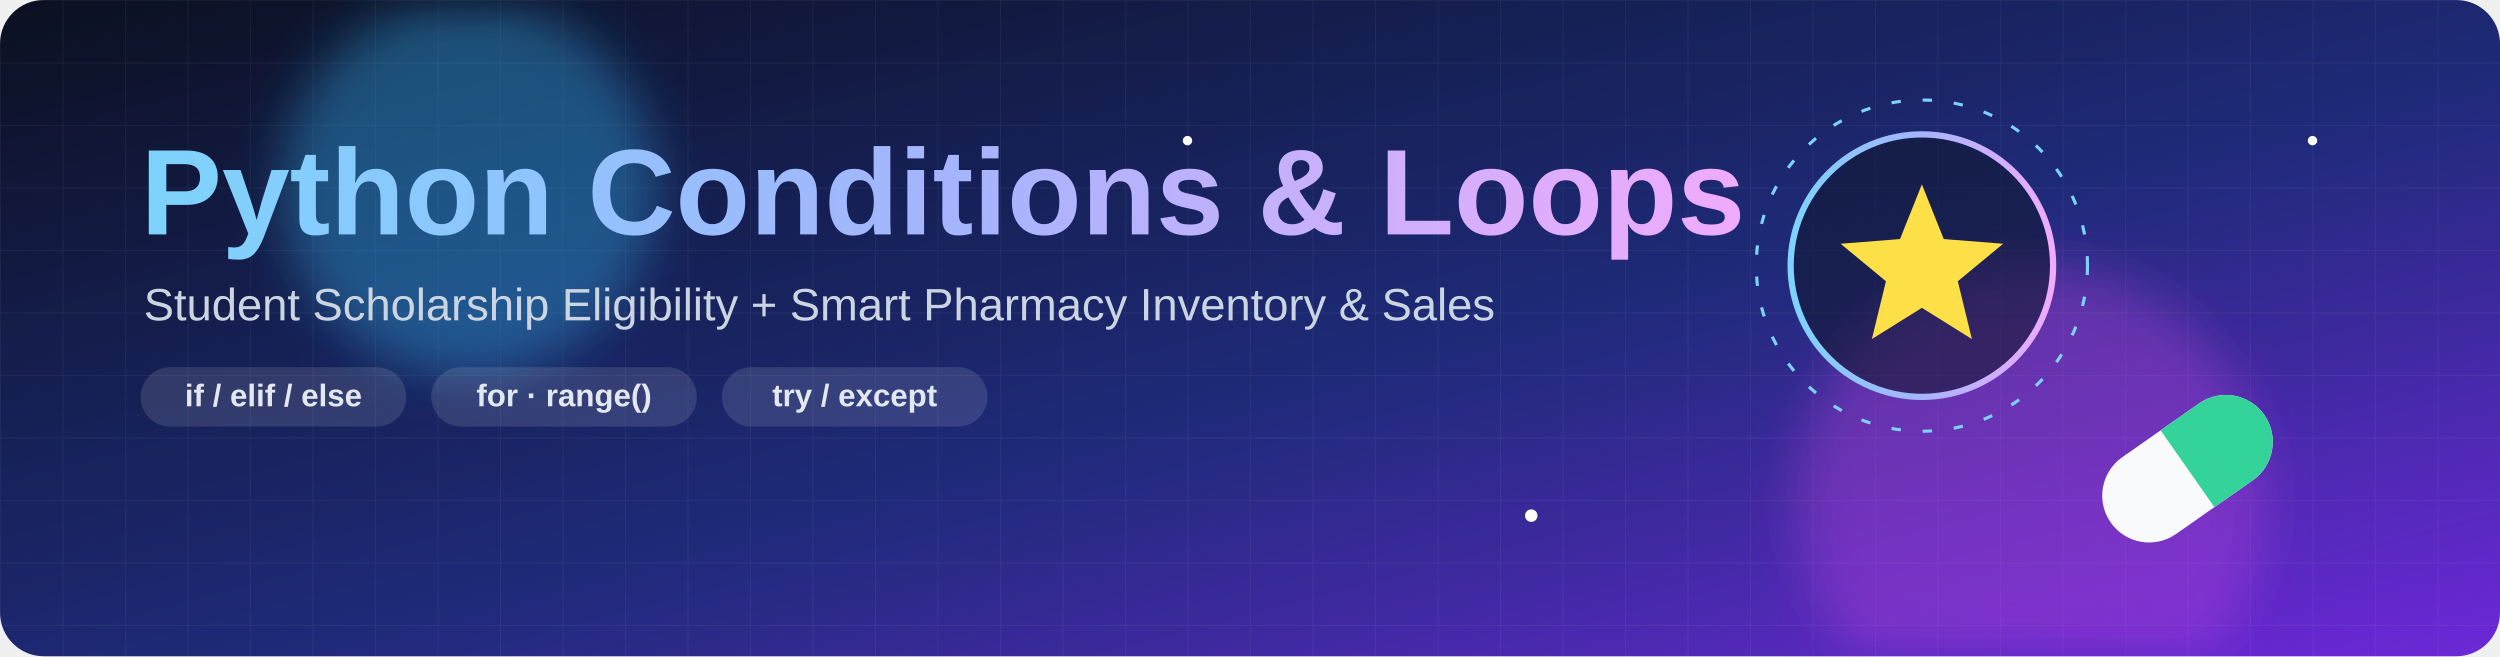
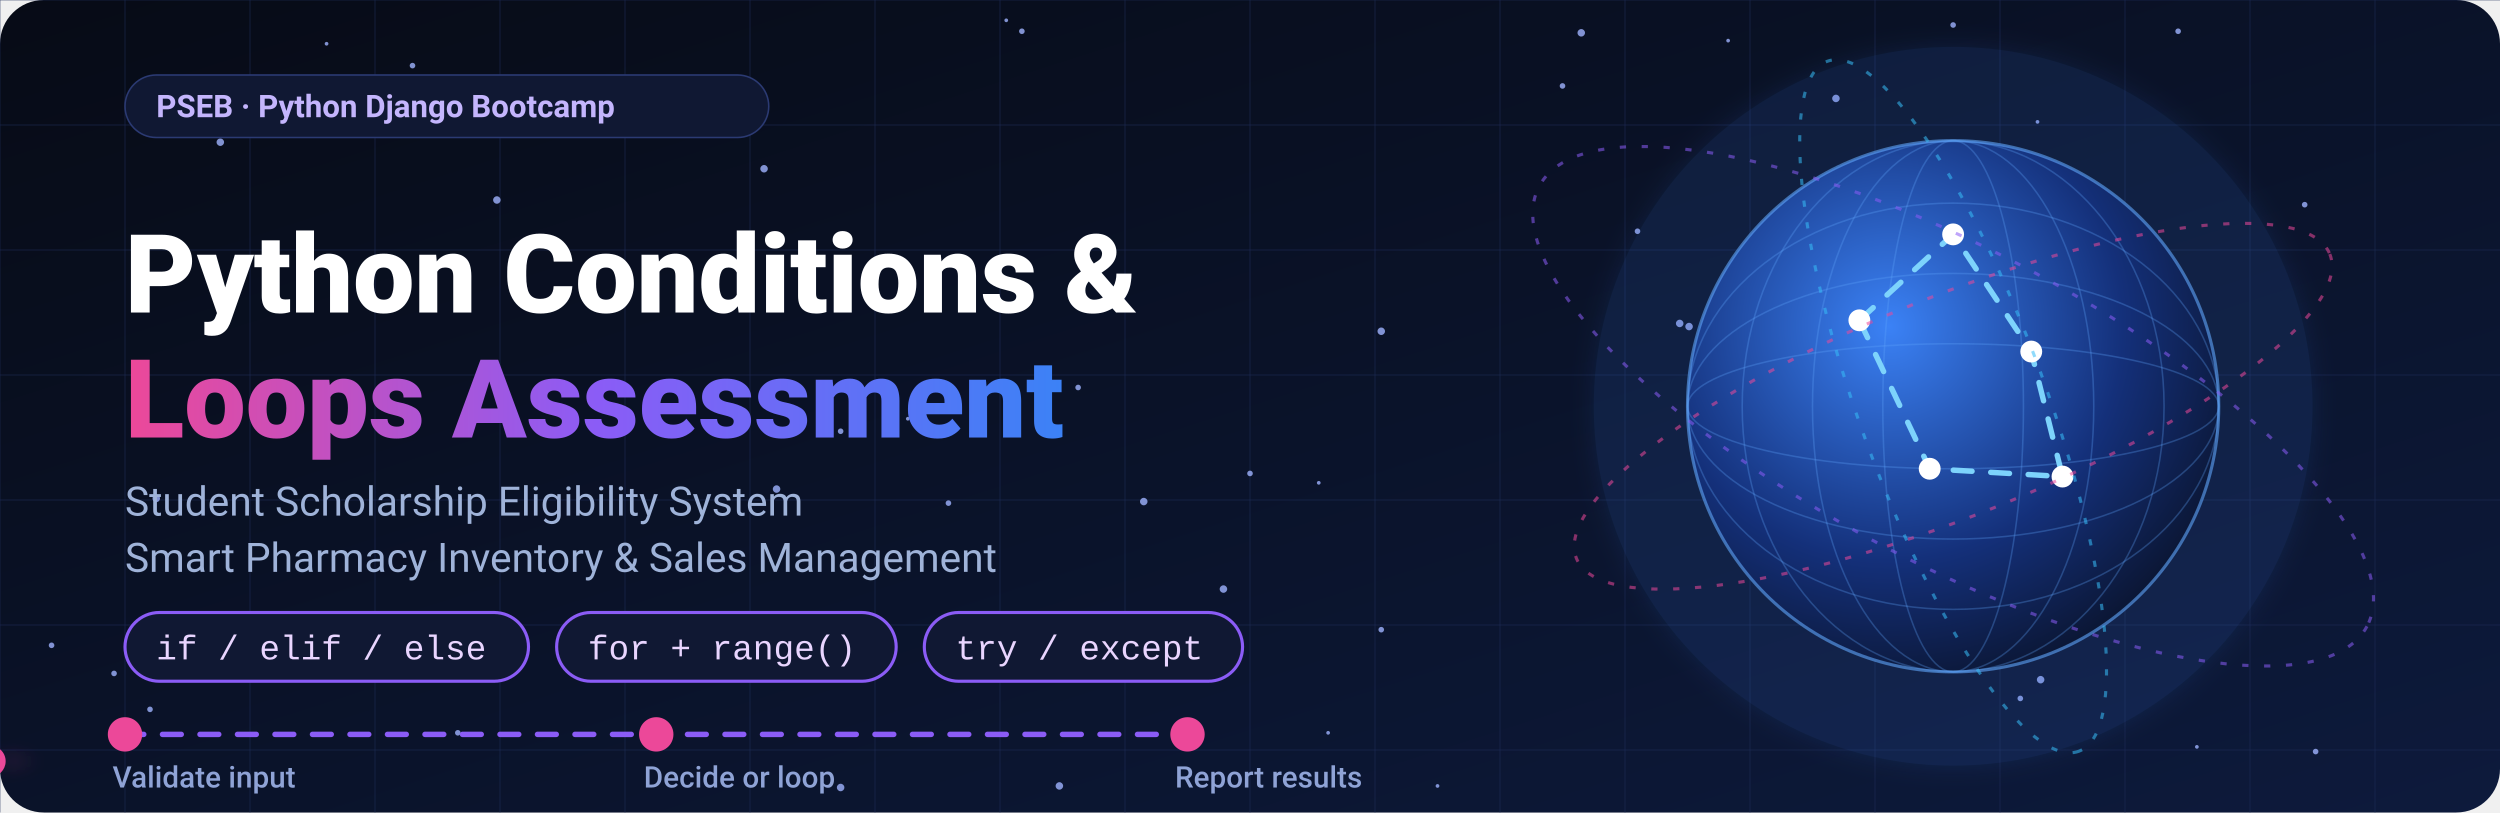
- <svg xmlns="http://www.w3.org/2000/svg" viewBox="0 0 1600 420" width="1600" height="420" role="img" aria-label="Python Conditions and Loops Assessment">
+ <svg xmlns="http://www.w3.org/2000/svg" viewBox="0 0 1600 520" width="1600" height="520" role="img" aria-labelledby="t d">
  <defs>
+     <linearGradient id="g1" x1="0" y1="0" x2="1" y2="0">
+       <stop offset="0" stop-color="#ec4899" />
+       <stop offset=".5" stop-color="#8b5cf6" />
+       <stop offset="1" stop-color="#3b82f6" />
+     </linearGradient>
+     <linearGradient id="gv" x1="0" y1="0" x2="0" y2="1">
+       <stop offset="0" stop-color="#ec4899" />
+       <stop offset=".5" stop-color="#8b5cf6" />
+       <stop offset="1" stop-color="#3b82f6" />
+     </linearGradient>
    <linearGradient id="bg" x1="0" y1="0" x2="1" y2="1">
-       <stop offset="0" stop-color="#0b1020" />
-       <stop offset=".55" stop-color="#1e2a78" />
-       <stop offset="1" stop-color="#6d28d9" />
+       <stop offset="0" stop-color="#070b16" />
+       <stop offset="1" stop-color="#0d1a3c" />
    </linearGradient>
-     <linearGradient id="ti" x1="0" x2="1">
-       <stop offset="0" stop-color="#7dd3fc" />
-       <stop offset=".5" stop-color="#a5b4fc" />
-       <stop offset="1" stop-color="#f0abfc" />
-     </linearGradient>
-     <filter id="glow" x="-30%" y="-30%" width="160%" height="160%">
-       <feGaussianBlur stdDeviation="16" />
+     <radialGradient id="globe" cx=".38" cy=".35" r=".8">
+       <stop offset="0" stop-color="#3b82f6" />
+       <stop offset=".55" stop-color="#14307a" />
+       <stop offset="1" stop-color="#070b16" />
+     </radialGradient>
+     <filter id="glow" x="-50%" y="-50%" width="200%" height="200%">
+       <feGaussianBlur stdDeviation="8" result="b" />
+       <feMerge>
+         <feMergeNode in="b" />
+         <feMergeNode in="SourceGraphic" />
+       </feMerge>
    </filter>
-     <pattern id="grid" width="40" height="40" patternUnits="userSpaceOnUse">
-       <path d="M40 0H0V40" fill="none" stroke="#fff" stroke-opacity=".06" />
-     </pattern>
-     <clipPath id="c1">
-       <rect x="90" y="300" width="0" height="40">
-         <animate attributeName="width" values="0;640;640;0" keyTimes="0;.4;.9;1" dur="8s" repeatCount="indefinite" />
-       </rect>
-     </clipPath>
-     <clipPath id="c2">
-       <rect x="90" y="345" width="0" height="40">
-         <animate attributeName="width" values="0;0;560;560;0" keyTimes="0;.3;.7;.92;1" dur="8s" repeatCount="indefinite" />
-       </rect>
-     </clipPath>
+     <filter id="sh" x="-10%" y="-10%" width="120%" height="130%">
+       <feDropShadow dx="0" dy="6" stdDeviation="8" flood-color="#000" flood-opacity=".35" />
+     </filter>
+     <marker id="arr" viewBox="0 0 10 10" refX="8" refY="5" markerWidth="5" markerHeight="5" orient="auto">
+       <path d="M0 0L10 5L0 10z" fill="#f08a5d" />
+     </marker>
+     <style>@keyframes dash{to{stroke-dashoffset:-24}}.flow{stroke-dasharray:12 12;animation:dash 1.2s linear infinite}
+ @keyframes fade{from{opacity:0;transform:translateY(14px)}to{opacity:1;transform:none}}.fd{animation:fade .8s ease-out both}
+ @keyframes grow{from{transform:scaleY(0)}to{transform:scaleY(1)}}.bar{transform-box:fill-box;transform-origin:50% 100%;animation:grow 1.2s cubic-bezier(.2,.8,.2,1) both}
+ @keyframes pulse{50%{opacity:.35}}.pl{animation:pulse 2.6s ease-in-out infinite}
+ @keyframes spin{to{transform:rotate(360deg)}}.sp{transform-box:fill-box;transform-origin:center;animation:spin 30s linear infinite}
+ @keyframes float{50%{transform:translateY(-9px)}}.fl{animation:float 5s ease-in-out infinite}
+ @media (prefers-reduced-motion:reduce){*{animation:none!important}}</style>
  </defs>
-   <rect width="1600" height="420" rx="28" fill="url(#bg)" />
-   <rect width="1600" height="420" rx="28" fill="url(#grid)" />
-   <g filter="url(#glow)">
-     <circle cx="300" cy="120" r="120" fill="#38bdf8" opacity=".35">
-       <animate attributeName="cx" values="300;520;300" dur="9s" repeatCount="indefinite" />
-     </circle>
-     <circle cx="1300" cy="320" r="150" fill="#d946ef" opacity=".3">
-       <animate attributeName="cx" values="1300;1100;1300" dur="11s" repeatCount="indefinite" />
+   <rect x="0" y="0" width="1600" height="520" rx="28" fill="url(#bg)" />
+   <line x1="0" y1="0" x2="0" y2="520" stroke="#1e2d5a" stroke-opacity=".35" />
+   <line x1="80" y1="0" x2="80" y2="520" stroke="#1e2d5a" stroke-opacity=".35" />
+   <line x1="160" y1="0" x2="160" y2="520" stroke="#1e2d5a" stroke-opacity=".35" />
+   <line x1="240" y1="0" x2="240" y2="520" stroke="#1e2d5a" stroke-opacity=".35" />
+   <line x1="320" y1="0" x2="320" y2="520" stroke="#1e2d5a" stroke-opacity=".35" />
+   <line x1="400" y1="0" x2="400" y2="520" stroke="#1e2d5a" stroke-opacity=".35" />
+   <line x1="480" y1="0" x2="480" y2="520" stroke="#1e2d5a" stroke-opacity=".35" />
+   <line x1="560" y1="0" x2="560" y2="520" stroke="#1e2d5a" stroke-opacity=".35" />
+   <line x1="640" y1="0" x2="640" y2="520" stroke="#1e2d5a" stroke-opacity=".35" />
+   <line x1="720" y1="0" x2="720" y2="520" stroke="#1e2d5a" stroke-opacity=".35" />
+   <line x1="800" y1="0" x2="800" y2="520" stroke="#1e2d5a" stroke-opacity=".35" />
+   <line x1="880" y1="0" x2="880" y2="520" stroke="#1e2d5a" stroke-opacity=".35" />
+   <line x1="960" y1="0" x2="960" y2="520" stroke="#1e2d5a" stroke-opacity=".35" />
+   <line x1="1040" y1="0" x2="1040" y2="520" stroke="#1e2d5a" stroke-opacity=".35" />
+   <line x1="1120" y1="0" x2="1120" y2="520" stroke="#1e2d5a" stroke-opacity=".35" />
+   <line x1="1200" y1="0" x2="1200" y2="520" stroke="#1e2d5a" stroke-opacity=".35" />
+   <line x1="1280" y1="0" x2="1280" y2="520" stroke="#1e2d5a" stroke-opacity=".35" />
+   <line x1="1360" y1="0" x2="1360" y2="520" stroke="#1e2d5a" stroke-opacity=".35" />
+   <line x1="1440" y1="0" x2="1440" y2="520" stroke="#1e2d5a" stroke-opacity=".35" />
+   <line x1="1520" y1="0" x2="1520" y2="520" stroke="#1e2d5a" stroke-opacity=".35" />
+   <line x1="0" y1="0" x2="1600" y2="0" stroke="#1e2d5a" stroke-opacity=".35" />
+   <line x1="0" y1="80" x2="1600" y2="80" stroke="#1e2d5a" stroke-opacity=".35" />
+   <line x1="0" y1="160" x2="1600" y2="160" stroke="#1e2d5a" stroke-opacity=".35" />
+   <line x1="0" y1="240" x2="1600" y2="240" stroke="#1e2d5a" stroke-opacity=".35" />
+   <line x1="0" y1="320" x2="1600" y2="320" stroke="#1e2d5a" stroke-opacity=".35" />
+   <line x1="0" y1="400" x2="1600" y2="400" stroke="#1e2d5a" stroke-opacity=".35" />
+   <line x1="0" y1="480" x2="1600" y2="480" stroke="#1e2d5a" stroke-opacity=".35" />
+   <circle cx="497" cy="313" r="2.4" fill="#9fb3ff" class="pl" style="animation-delay:0.39s" opacity=".8" />
+   <circle cx="1246" cy="252" r="2.4" fill="#9fb3ff" class="pl" style="animation-delay:1.74s" opacity=".8" />
+   <circle cx="1250" cy="16" r="1.8" fill="#9fb3ff" class="pl" style="animation-delay:0.78s" opacity=".8" />
+   <circle cx="489" cy="108" r="2.4" fill="#9fb3ff" class="pl" style="animation-delay:1.41s" opacity=".8" />
+   <circle cx="1135" cy="253" r="1.8" fill="#9fb3ff" class="pl" style="animation-delay:1.92s" opacity=".8" />
+   <circle cx="318" cy="128" r="2.4" fill="#9fb3ff" class="pl" style="animation-delay:0.45s" opacity=".8" />
+   <circle cx="1081" cy="209" r="2.4" fill="#9fb3ff" class="pl" style="animation-delay:0.05s" opacity=".8" />
+   <circle cx="141" cy="91" r="2.4" fill="#9fb3ff" class="pl" style="animation-delay:0.13s" opacity=".8" />
+   <circle cx="73" cy="431" r="1.8" fill="#9fb3ff" class="pl" style="animation-delay:1.42s" opacity=".8" />
+   <circle cx="1482" cy="481" r="1.8" fill="#9fb3ff" class="pl" style="animation-delay:2.14s" opacity=".8" />
+   <circle cx="884" cy="212" r="2.4" fill="#9fb3ff" class="pl" style="animation-delay:2.40s" opacity=".8" />
+   <circle cx="920" cy="503" r="1.2" fill="#9fb3ff" class="pl" style="animation-delay:2.64s" opacity=".8" />
+   <circle cx="209" cy="28" r="1.2" fill="#9fb3ff" class="pl" style="animation-delay:1.48s" opacity=".8" />
+   <circle cx="538" cy="504" r="2.4" fill="#9fb3ff" class="pl" style="animation-delay:1.31s" opacity=".8" />
+   <circle cx="1293" cy="447" r="1.8" fill="#9fb3ff" class="pl" style="animation-delay:1.26s" opacity=".8" />
+   <circle cx="800" cy="303" r="1.8" fill="#9fb3ff" class="pl" style="animation-delay:1.60s" opacity=".8" />
+   <circle cx="844" cy="309" r="1.2" fill="#9fb3ff" class="pl" style="animation-delay:2.71s" opacity=".8" />
+   <circle cx="1406" cy="478" r="1.2" fill="#9fb3ff" class="pl" style="animation-delay:2.57s" opacity=".8" />
+   <circle cx="1250" cy="353" r="2.4" fill="#9fb3ff" class="pl" style="animation-delay:0.49s" opacity=".8" />
+   <circle cx="678" cy="503" r="2.4" fill="#9fb3ff" class="pl" style="animation-delay:2.71s" opacity=".8" />
+   <circle cx="1175" cy="63" r="2.4" fill="#9fb3ff" class="pl" style="animation-delay:1.97s" opacity=".8" />
+   <circle cx="1306" cy="435" r="2.4" fill="#9fb3ff" class="pl" style="animation-delay:0.80s" opacity=".8" />
+   <circle cx="264" cy="42" r="1.8" fill="#9fb3ff" class="pl" style="animation-delay:2.56s" opacity=".8" />
+   <circle cx="1000" cy="55" r="1.8" fill="#9fb3ff" class="pl" style="animation-delay:2.40s" opacity=".8" />
+   <circle cx="850" cy="469" r="1.2" fill="#9fb3ff" class="pl" style="animation-delay:0.06s" opacity=".8" />
+   <circle cx="884" cy="403" r="1.8" fill="#9fb3ff" class="pl" style="animation-delay:2.62s" opacity=".8" />
+   <circle cx="100" cy="319" r="2.4" fill="#9fb3ff" class="pl" style="animation-delay:2.28s" opacity=".8" />
+   <circle cx="783" cy="377" r="2.4" fill="#9fb3ff" class="pl" style="animation-delay:0.99s" opacity=".8" />
+   <circle cx="581" cy="268" r="1.2" fill="#9fb3ff" class="pl" style="animation-delay:3.00s" opacity=".8" />
+   <circle cx="644" cy="13" r="1.2" fill="#9fb3ff" class="pl" style="animation-delay:0.32s" opacity=".8" />
+   <circle cx="1106" cy="26" r="1.2" fill="#9fb3ff" class="pl" style="animation-delay:2.91s" opacity=".8" />
+   <circle cx="607" cy="322" r="1.8" fill="#9fb3ff" class="pl" style="animation-delay:0.47s" opacity=".8" />
+   <circle cx="96" cy="454" r="1.8" fill="#9fb3ff" class="pl" style="animation-delay:0.94s" opacity=".8" />
+   <circle cx="293" cy="469" r="1.8" fill="#9fb3ff" class="pl" style="animation-delay:1.13s" opacity=".8" />
+   <circle cx="1075" cy="207" r="2.4" fill="#9fb3ff" class="pl" style="animation-delay:2.60s" opacity=".8" />
+   <circle cx="1404" cy="296" r="1.2" fill="#9fb3ff" class="pl" style="animation-delay:1.86s" opacity=".8" />
+   <circle cx="1048" cy="148" r="1.8" fill="#9fb3ff" class="pl" style="animation-delay:1.90s" opacity=".8" />
+   <circle cx="1475" cy="131" r="1.8" fill="#9fb3ff" class="pl" style="animation-delay:1.31s" opacity=".8" />
+   <circle cx="538" cy="276" r="1.8" fill="#9fb3ff" class="pl" style="animation-delay:1.65s" opacity=".8" />
+   <circle cx="33" cy="413" r="1.8" fill="#9fb3ff" class="pl" style="animation-delay:2.96s" opacity=".8" />
+   <circle cx="654" cy="20" r="1.8" fill="#9fb3ff" class="pl" style="animation-delay:1.85s" opacity=".8" />
+   <circle cx="1304" cy="78" r="1.2" fill="#9fb3ff" class="pl" style="animation-delay:1.90s" opacity=".8" />
+   <circle cx="690" cy="248" r="1.8" fill="#9fb3ff" class="pl" style="animation-delay:2.04s" opacity=".8" />
+   <circle cx="732" cy="321" r="2.4" fill="#9fb3ff" class="pl" style="animation-delay:0.84s" opacity=".8" />
+   <circle cx="1012" cy="21" r="2.4" fill="#9fb3ff" class="pl" style="animation-delay:0.18s" opacity=".8" />
+   <circle cx="1394" cy="20" r="1.8" fill="#9fb3ff" class="pl" style="animation-delay:0.75s" opacity=".8" />
+   <circle cx="1250" cy="260" r="230" fill="#3b82f6" opacity=".12" filter="url(#glow)" class="pl" />
+   <circle cx="1250" cy="260" r="170" fill="url(#globe)" stroke="#60a5fa" stroke-opacity=".6" stroke-width="2" />
+   <ellipse cx="1250" cy="260" rx="170" ry="40" fill="none" stroke="#60a5fa" stroke-opacity=".3" />
+   <ellipse cx="1250" cy="260" rx="170" ry="85" fill="none" stroke="#60a5fa" stroke-opacity=".3" />
+   <ellipse cx="1250" cy="260" rx="170" ry="130" fill="none" stroke="#60a5fa" stroke-opacity=".3" />
+   <ellipse cx="1250" cy="260" rx="45" ry="170" fill="none" stroke="#60a5fa" stroke-opacity=".3" />
+   <ellipse cx="1250" cy="260" rx="90" ry="170" fill="none" stroke="#60a5fa" stroke-opacity=".3" />
+   <ellipse cx="1250" cy="260" rx="135" ry="170" fill="none" stroke="#60a5fa" stroke-opacity=".3" />
+   <path d="M1190 205L1250 150L1300 225L1320 305L1235 300L1190 205" class="flow" fill="none" stroke="#7dd3fc" stroke-width="3.5" stroke-linecap="round" stroke-linejoin="round" />
+   <circle cx="1190" cy="205" r="7" fill="#fff" class="pl" style="animation-delay:0.0s" />
+   <circle cx="1300" cy="225" r="7" fill="#fff" class="pl" style="animation-delay:0.4s" />
+   <circle cx="1235" cy="300" r="7" fill="#fff" class="pl" style="animation-delay:0.8s" />
+   <circle cx="1320" cy="305" r="7" fill="#fff" class="pl" style="animation-delay:1.2s" />
+   <circle cx="1250" cy="150" r="7" fill="#fff" class="pl" style="animation-delay:1.6s" />
+   <g transform="rotate(-22 1250 260)">
+     <ellipse cx="1250" cy="260" rx="260" ry="70" fill="none" stroke="#ec4899" stroke-opacity=".55" stroke-width="2" stroke-dasharray="4 10" />
+     <circle r="10" fill="#ec4899" filter="url(#glow)">
+       <animateMotion dur="9s" repeatCount="indefinite" path="M990 260a260 70 0 1 0 520 0a260 70 0 1 0 -520 0" />
    </circle>
  </g>
-   <text x="90" y="150" font-family="'Segoe UI',Arial,sans-serif" font-size="78" font-weight="800" fill="url(#ti)">Python Conditions &amp; Loops</text>
-   <text x="92" y="205" font-family="'Segoe UI',Arial,sans-serif" font-size="29" fill="#cbd5e1">Student Scholarship Eligibility  +  Smart Pharmacy Inventory &amp; Sales</text>
-   <g font-family="'Segoe UI',Arial,sans-serif" font-size="20" font-weight="600" fill="#e2e8f0">
-     <rect x="90" y="235" width="170" height="38" rx="19" fill="#fff" fill-opacity=".12" />
-     <text x="175" y="260" text-anchor="middle">if / elif / else</text>
-     <rect x="276" y="235" width="170" height="38" rx="19" fill="#fff" fill-opacity=".12" />
-     <text x="361" y="260" text-anchor="middle">for · range()</text>
-     <rect x="462" y="235" width="170" height="38" rx="19" fill="#fff" fill-opacity=".12" />
-     <text x="547" y="260" text-anchor="middle">try / except</text>
-   </g>
-   <g font-family="ui-monospace,Consolas,monospace" font-size="26">
-     <g clip-path="url(#c1)">
-       <text x="90" y="328" fill="#86efac">if marks &gt;= 80 and attendance &gt;= 85:</text>
-     </g>
-     <g clip-path="url(#c2)">
-       <text x="90" y="373" fill="#fcd34d">for i in range(1, n + 1):</text>
-     </g>
-   </g>
-   <g>
-     <animateTransform attributeName="transform" type="translate" values="0 0;0 -14;0 0" dur="5s" repeatCount="indefinite" />
-     <circle cx="1230" cy="170" r="84" fill="#0f172a" fill-opacity=".55" stroke="url(#ti)" stroke-width="4" />
-     <circle cx="1230" cy="170" r="106" fill="none" stroke="#7dd3fc" stroke-width="2" stroke-dasharray="6 14">
-       <animateTransform attributeName="transform" type="rotate" from="0 1230 170" to="360 1230 170" dur="24s" repeatCount="indefinite" />
-     </circle>
-     <polygon points="1230,118 1244,153 1282,156 1253,180 1262,217 1230,197 1198,217 1207,180 1178,156 1216,153" fill="#fde047" />
-   </g>
-   <g>
-     <animateTransform attributeName="transform" type="translate" values="0 0;0 12;0 0" dur="6s" repeatCount="indefinite" />
-     <g transform="rotate(-35 1400 300)">
-       <rect x="1340" y="270" width="120" height="60" rx="30" fill="#f8fafc" />
-       <path d="M1400 270h30a30 30 0 0 1 0 60h-30z" fill="#34d399" />
-     </g>
-   </g>
-   <g fill="#fff">
-     <circle cx="760" cy="90" r="3">
-       <animate attributeName="opacity" values=".1;1;.1" dur="3s" repeatCount="indefinite" />
-     </circle>
-     <circle cx="980" cy="330" r="4">
-       <animate attributeName="opacity" values="1;.1;1" dur="4s" repeatCount="indefinite" />
-     </circle>
-     <circle cx="1480" cy="90" r="3">
-       <animate attributeName="opacity" values=".1;1;.1" dur="5s" repeatCount="indefinite" />
+   <g transform="rotate(28 1250 260)">
+     <ellipse cx="1250" cy="260" rx="300" ry="100" fill="none" stroke="#8b5cf6" stroke-opacity=".55" stroke-width="2" stroke-dasharray="4 10" />
+     <circle r="10" fill="#8b5cf6" filter="url(#glow)">
+       <animateMotion dur="13s" repeatCount="indefinite" path="M950 260a300 100 0 1 0 600 0a300 100 0 1 0 -600 0" />
    </circle>
  </g>
+   <g transform="rotate(70 1250 260)">
+     <ellipse cx="1250" cy="260" rx="235" ry="60" fill="none" stroke="#38bdf8" stroke-opacity=".55" stroke-width="2" stroke-dasharray="4 10" />
+     <circle r="10" fill="#38bdf8" filter="url(#glow)">
+       <animateMotion dur="7s" repeatCount="indefinite" path="M1015 260a235 60 0 1 0 470 0a235 60 0 1 0 -470 0" />
+     </circle>
+   </g>
+   <rect x="80" y="48" width="412.0" height="40" rx="20" fill="#101833" stroke="#2b3a73" />
+   <text x="100" y="75" font-family="'Segoe UI',Roboto,'Helvetica Neue',Arial,sans-serif" font-size="20" font-weight="600" fill="#c4b5fd" text-anchor="start">PSEB  ·  Python Django Bootcamp</text>
+   <text x="80" y="200" font-family="'Segoe UI',Roboto,'Helvetica Neue',Arial,sans-serif" font-size="70" font-weight="800" fill="#fff" text-anchor="start">Python Conditions &amp;</text>
+   <text x="80" y="280" font-family="'Segoe UI',Roboto,'Helvetica Neue',Arial,sans-serif" font-size="70" font-weight="800" fill="url(#g1)" text-anchor="start">Loops Assessment</text>
+   <text x="80" y="330" font-family="'Segoe UI',Roboto,'Helvetica Neue',Arial,sans-serif" font-size="26" font-weight="400" fill="#9fb3d9" text-anchor="start">Student Scholarship Eligibility System</text>
+   <text x="80" y="366" font-family="'Segoe UI',Roboto,'Helvetica Neue',Arial,sans-serif" font-size="26" font-weight="400" fill="#9fb3d9" text-anchor="start">Smart Pharmacy Inventory &amp; Sales Management</text>
+   <g class="fl" style="animation-delay:0.0s">
+     <rect x="80" y="392" width="258.24" height="44" rx="22" fill="#101833" stroke="#8b5cf6" stroke-width="2" />
+     <text x="100" y="422" font-family="'SFMono-Regular',Consolas,Menlo,'Liberation Mono',monospace" font-size="22" font-weight="500" fill="#e9d5ff" text-anchor="start">if / elif / else</text>
+   </g>
+   <g class="fl" style="animation-delay:0.6s">
+     <rect x="356.24" y="392" width="217.32" height="44" rx="22" fill="#101833" stroke="#8b5cf6" stroke-width="2" />
+     <text x="376.24" y="422" font-family="'SFMono-Regular',Consolas,Menlo,'Liberation Mono',monospace" font-size="22" font-weight="500" fill="#e9d5ff" text-anchor="start">for + range()</text>
+   </g>
+   <g class="fl" style="animation-delay:1.2s">
+     <rect x="591.56" y="392" width="203.68" height="44" rx="22" fill="#101833" stroke="#8b5cf6" stroke-width="2" />
+     <text x="611.56" y="422" font-family="'SFMono-Regular',Consolas,Menlo,'Liberation Mono',monospace" font-size="22" font-weight="500" fill="#e9d5ff" text-anchor="start">try / except</text>
+   </g>
+   <path d="M80 470H760" class="flow" fill="none" stroke="#8b5cf6" stroke-width="3.5" stroke-linecap="round" stroke-linejoin="round" />
+   <circle cx="80" cy="470" r="11" fill="#ec4899" class="pl" />
+   <text x="72" y="504" font-family="'Segoe UI',Roboto,'Helvetica Neue',Arial,sans-serif" font-size="19" font-weight="500" fill="#8fa3d6" text-anchor="start">Validate input</text>
+   <circle cx="420" cy="470" r="11" fill="#ec4899" class="pl" />
+   <text x="412" y="504" font-family="'Segoe UI',Roboto,'Helvetica Neue',Arial,sans-serif" font-size="19" font-weight="500" fill="#8fa3d6" text-anchor="start">Decide or loop</text>
+   <circle cx="760" cy="470" r="11" fill="#ec4899" class="pl" />
+   <text x="752" y="504" font-family="'Segoe UI',Roboto,'Helvetica Neue',Arial,sans-serif" font-size="19" font-weight="500" fill="#8fa3d6" text-anchor="start">Report results</text>
</svg>
